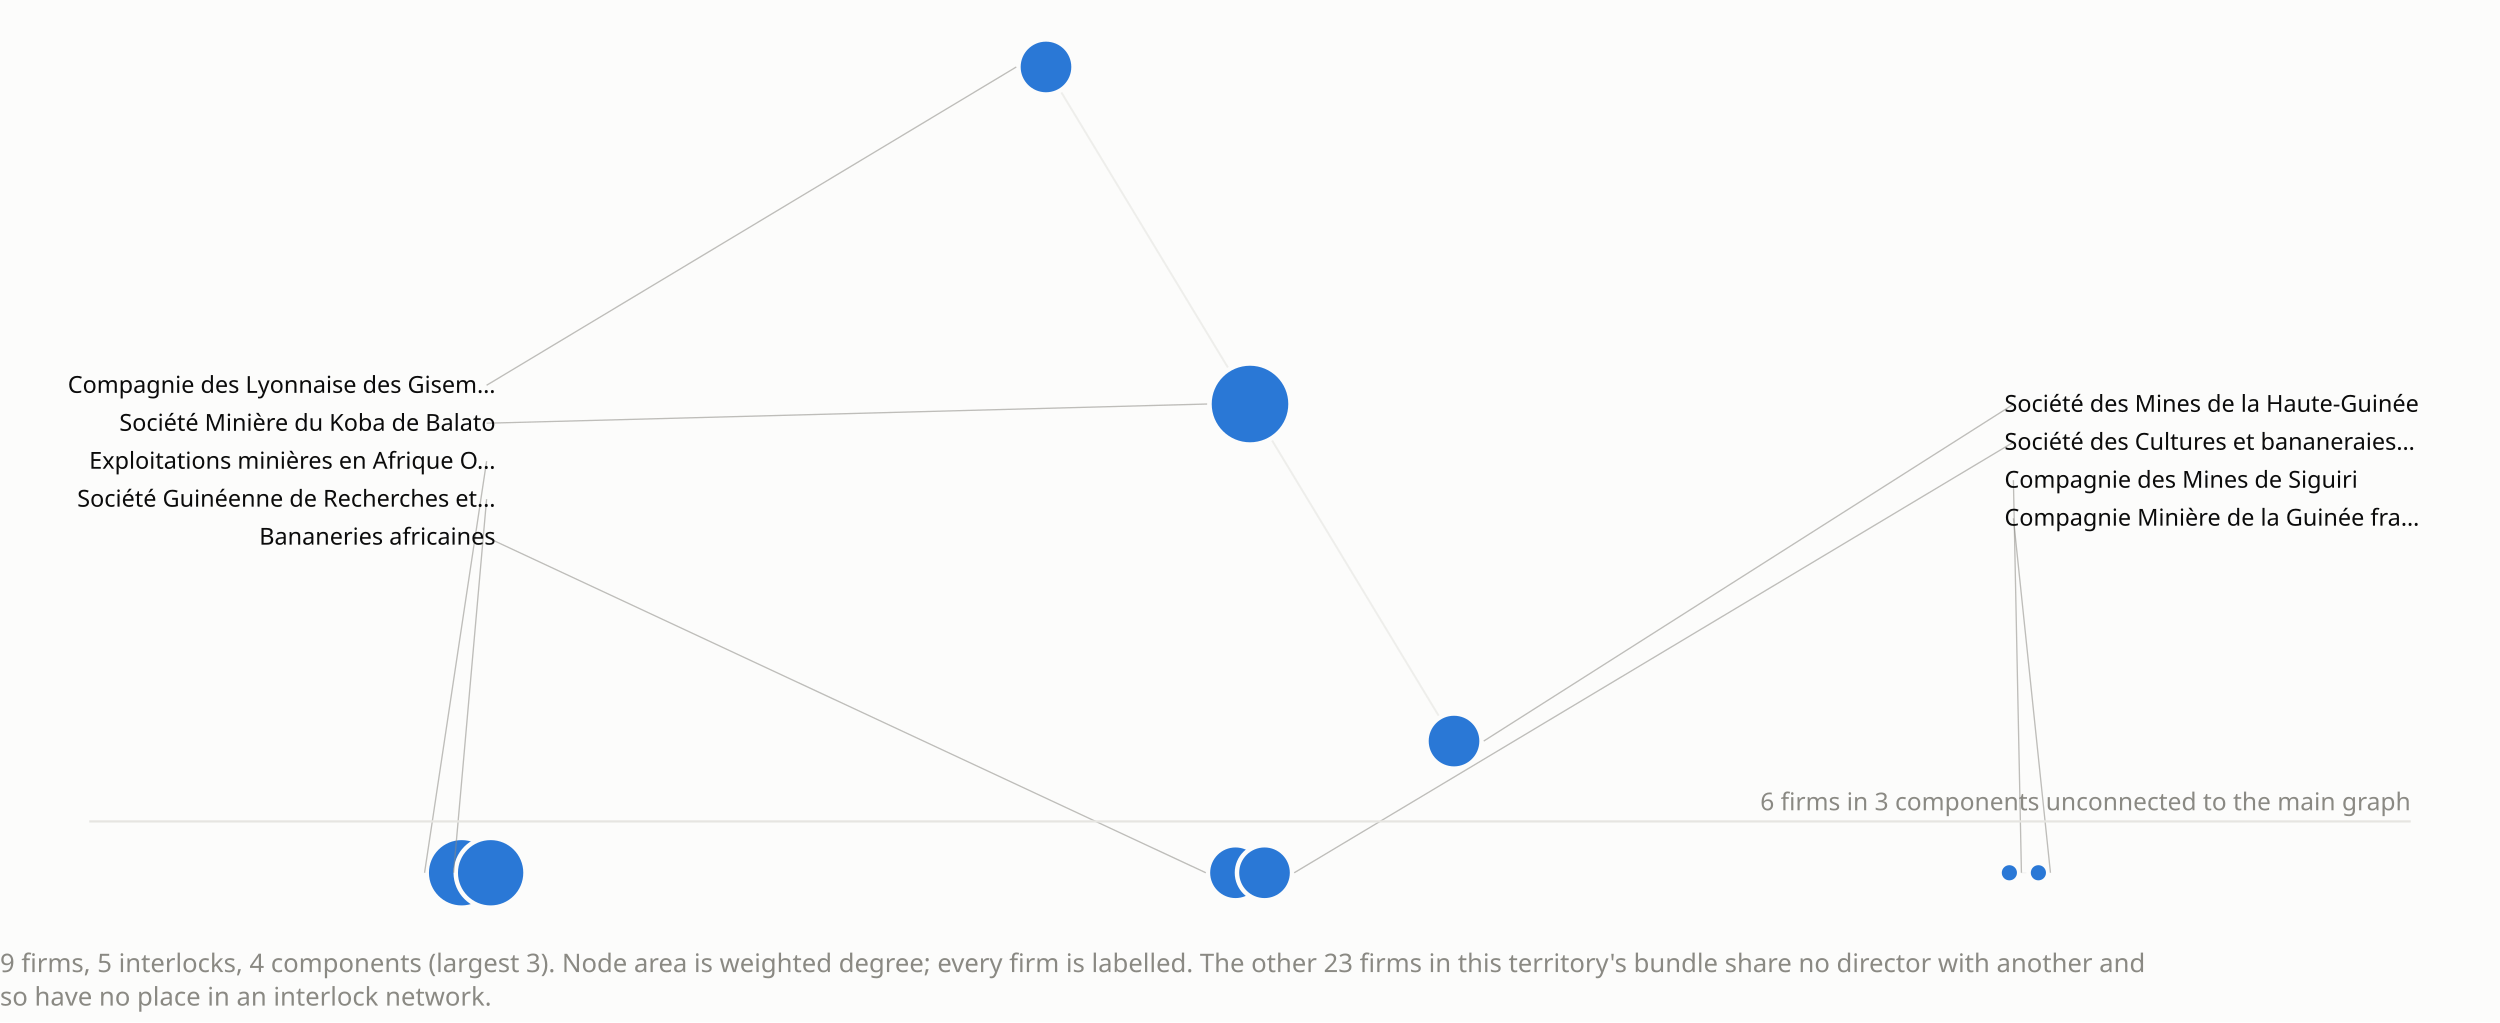
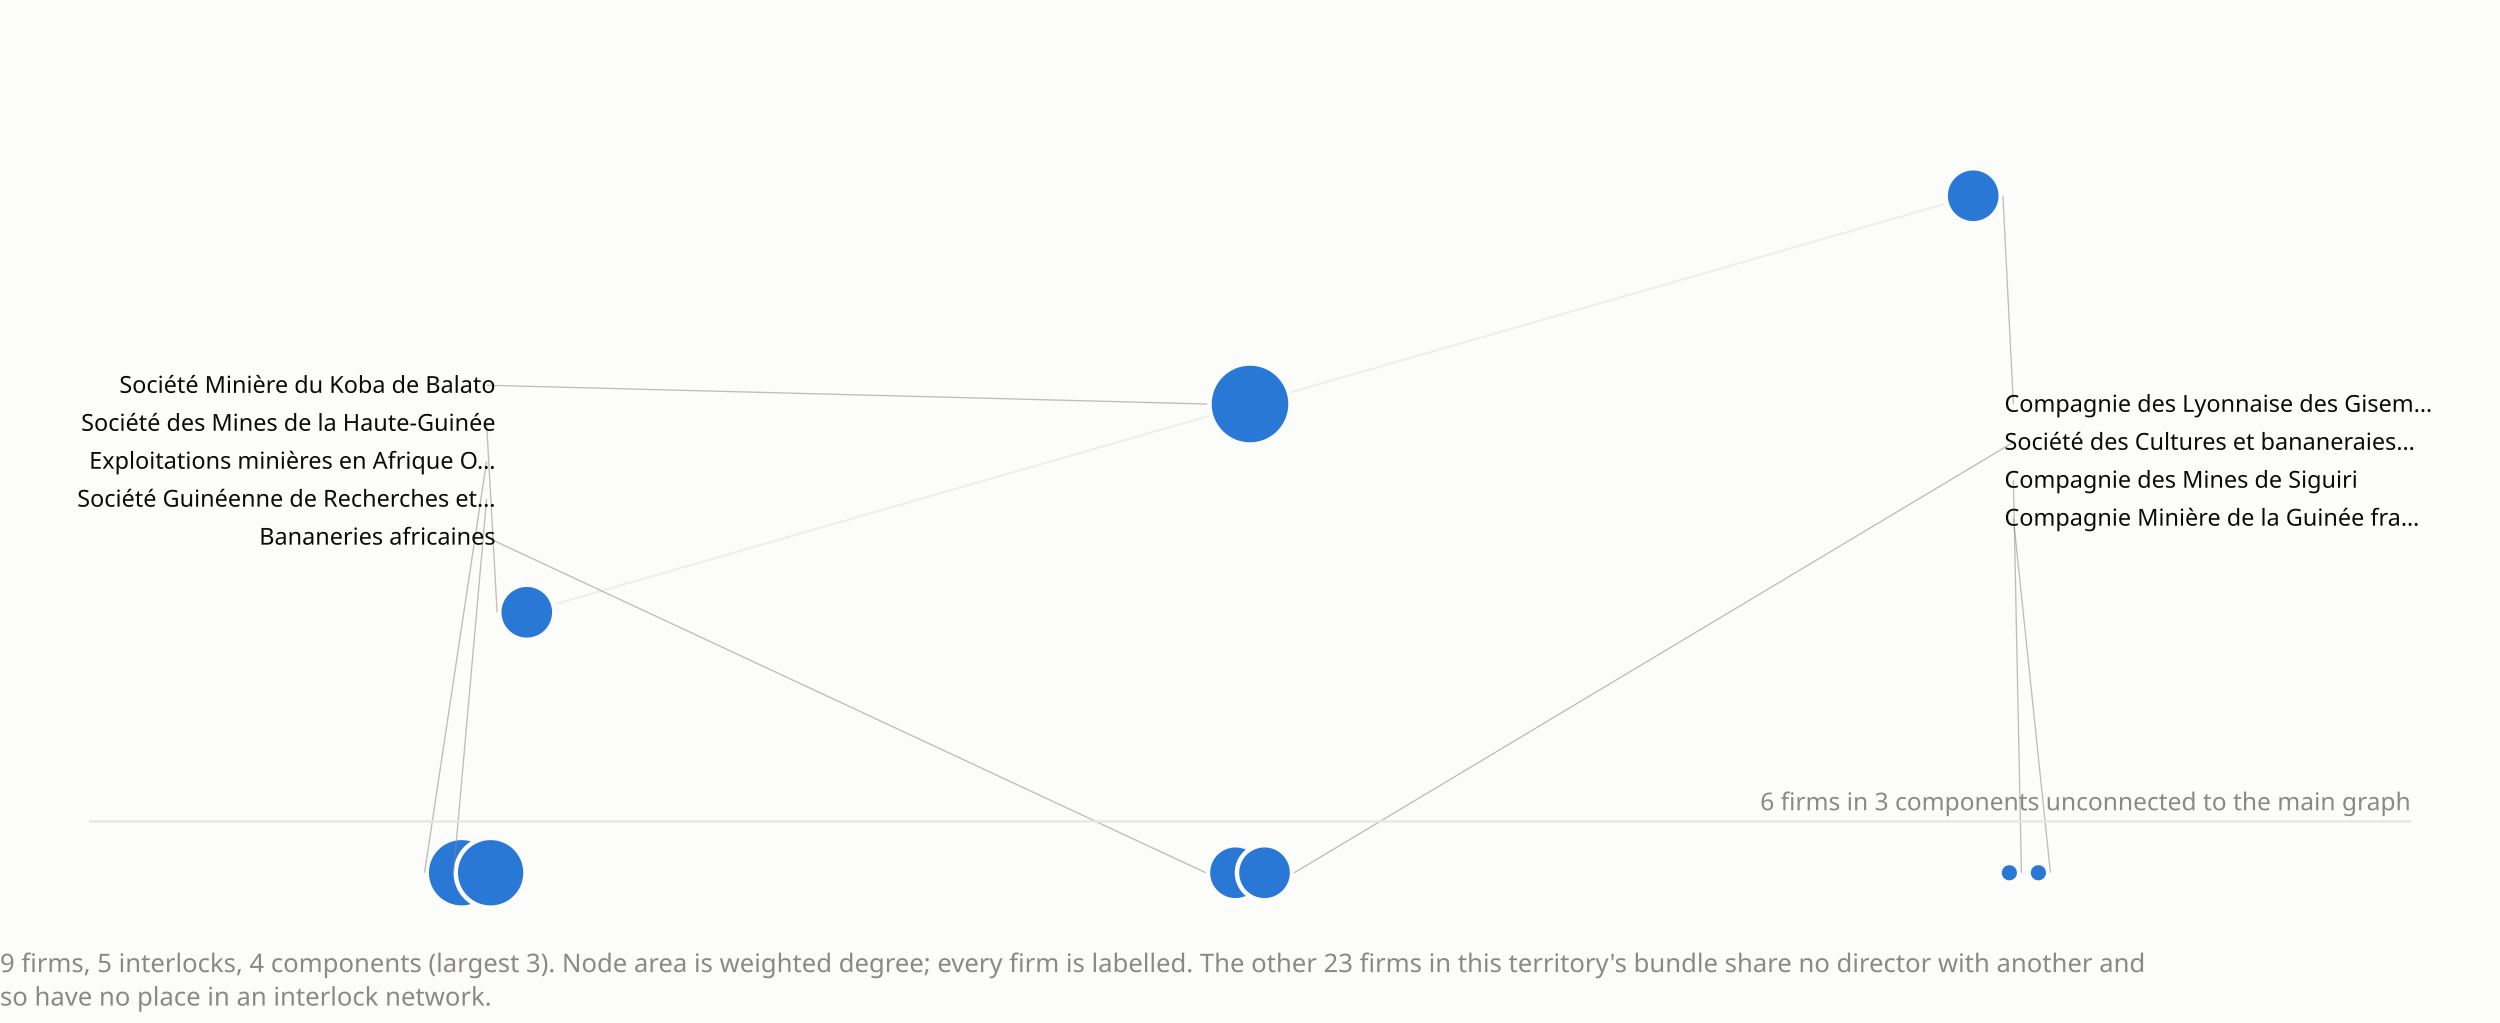
<svg xmlns="http://www.w3.org/2000/svg" viewBox="0 0 1120 458" width="1120" height="458" role="img" aria-label="Guinea (Conakry) interlock network">
  <rect width="1120" height="458" fill="#fcfcfb" />
  <g stroke="#c9c8c2" fill="none">
    <path d="M206.8 391.0L219.8 391.0" stroke-width="1.16" stroke-opacity="0.400" />
-     <path d="M553.5 391.0L566.5 391.0M468.6 30.0L560.0 181.0M560.0 181.0L651.4 332.0" stroke-width="0.88" stroke-opacity="0.280" />
+     <path d="M553.5 391.0L566.5 391.0M884.0 87.7L560.0 181.0M560.0 181.0L236.0 274.3" stroke-width="0.88" stroke-opacity="0.280" />
    <path d="M900.2 391.0L913.2 391.0" stroke-width="0.60" stroke-opacity="0.160" />
  </g>
  <g>
    <circle class="nd" data-id="exploitationsminieresafriqueoccidentale" cx="206.8" cy="391.0" r="15.63" fill="#2a78d6" stroke="#fcfcfb" stroke-width="2" />
    <circle class="nd" data-id="guineennerecherchesexploitationsminieres" cx="219.8" cy="391.0" r="15.63" fill="#2a78d6" stroke="#fcfcfb" stroke-width="2" />
    <circle class="nd" data-id="bananeriesafricaines" cx="553.5" cy="391.0" r="12.34" fill="#2a78d6" stroke="#fcfcfb" stroke-width="2" />
    <circle class="nd" data-id="culturesbananeraieskinsan" cx="566.5" cy="391.0" r="12.34" fill="#2a78d6" stroke="#fcfcfb" stroke-width="2" />
-     <circle class="nd" data-id="lyonnaisegisementsauriferesguinee" cx="468.6" cy="30.0" r="12.34" fill="#2a78d6" stroke="#fcfcfb" stroke-width="2" />
+     <circle class="nd" data-id="lyonnaisegisementsauriferesguinee" cx="884.0" cy="87.7" r="12.34" fill="#2a78d6" stroke="#fcfcfb" stroke-width="2" />
    <circle class="nd" data-id="minierekobabalato" cx="560.0" cy="181.0" r="18.15" fill="#2a78d6" stroke="#fcfcfb" stroke-width="2" />
-     <circle class="nd" data-id="mineshauteguinee" cx="651.4" cy="332.0" r="12.34" fill="#2a78d6" stroke="#fcfcfb" stroke-width="2" />
+     <circle class="nd" data-id="mineshauteguinee" cx="236.0" cy="274.3" r="12.34" fill="#2a78d6" stroke="#fcfcfb" stroke-width="2" />
    <circle class="nd" data-id="minessiguiri" cx="900.2" cy="391.0" r="4.40" fill="#2a78d6" stroke="#fcfcfb" stroke-width="2" />
    <circle class="nd" data-id="miniereguinee" cx="913.2" cy="391.0" r="4.40" fill="#2a78d6" stroke="#fcfcfb" stroke-width="2" />
  </g>
-   <line x1="218.0" y1="172.6" x2="455.3" y2="30.0" stroke="#8a8983" stroke-width="0.6" stroke-opacity="0.55" />
-   <line x1="218.0" y1="189.6" x2="540.8" y2="181.0" stroke="#8a8983" stroke-width="0.6" stroke-opacity="0.55" />
+   <line x1="218.0" y1="172.6" x2="540.8" y2="181.0" stroke="#8a8983" stroke-width="0.6" stroke-opacity="0.55" />
+   <line x1="218.0" y1="189.6" x2="222.7" y2="274.3" stroke="#8a8983" stroke-width="0.6" stroke-opacity="0.55" />
  <line x1="218.0" y1="206.6" x2="190.2" y2="391.0" stroke="#8a8983" stroke-width="0.6" stroke-opacity="0.55" />
  <line x1="218.0" y1="223.6" x2="203.2" y2="391.0" stroke="#8a8983" stroke-width="0.6" stroke-opacity="0.55" />
  <line x1="218.0" y1="240.7" x2="540.2" y2="391.0" stroke="#8a8983" stroke-width="0.6" stroke-opacity="0.55" />
-   <line x1="902.0" y1="181.1" x2="664.7" y2="332.0" stroke="#8a8983" stroke-width="0.6" stroke-opacity="0.55" />
+   <line x1="902.0" y1="181.1" x2="897.3" y2="87.7" stroke="#8a8983" stroke-width="0.6" stroke-opacity="0.55" />
  <line x1="902.0" y1="198.1" x2="579.8" y2="391.0" stroke="#8a8983" stroke-width="0.6" stroke-opacity="0.55" />
  <line x1="902.0" y1="215.1" x2="905.6" y2="391.0" stroke="#8a8983" stroke-width="0.6" stroke-opacity="0.55" />
  <line x1="902.0" y1="232.2" x2="918.6" y2="391.0" stroke="#8a8983" stroke-width="0.6" stroke-opacity="0.55" />
  <g font-size="10.5" font-family="ui-sans-serif,system-ui,sans-serif" fill="#0b0b0b">
-     <text x="222.0" y="176.0" text-anchor="end">Compagnie des Lyonnaise des Gisem…</text>
-     <text x="222.0" y="193.0" text-anchor="end">Société Minière du Koba de Balato</text>
+     <text x="222.0" y="176.0" text-anchor="end">Société Minière du Koba de Balato</text>
+     <text x="222.0" y="193.0" text-anchor="end">Société des Mines de la Haute-Guinée</text>
    <text x="222.0" y="210.0" text-anchor="end">Exploitations minières en Afrique O…</text>
    <text x="222.0" y="227.0" text-anchor="end">Société Guinéenne de Recherches et…</text>
    <text x="222.0" y="244.0" text-anchor="end">Bananeries africaines</text>
-     <text x="898.0" y="184.5" text-anchor="start">Société des Mines de la Haute-Guinée</text>
+     <text x="898.0" y="184.5" text-anchor="start">Compagnie des Lyonnaise des Gisem…</text>
    <text x="898.0" y="201.5" text-anchor="start">Société des Cultures et bananeraies…</text>
    <text x="898.0" y="218.5" text-anchor="start">Compagnie des Mines de Siguiri</text>
    <text x="898.0" y="235.5" text-anchor="start">Compagnie Minière de la Guinée fra…</text>
  </g>
  <line x1="40" y1="368" x2="1080" y2="368" stroke="#e6e5e1" stroke-width="1" />
  <text x="1080" y="363" text-anchor="end" font-size="11" font-family="ui-sans-serif,system-ui,sans-serif" fill="#8a8983">6 firms in 3 components unconnected to the main graph</text>
  <g font-size="11.5" font-family="ui-sans-serif,system-ui,sans-serif" fill="#8a8983">
    <text x="0" y="435.5">9 firms, 5 interlocks, 4 components (largest 3). Node area is weighted degree; every firm is labelled. The other 23 firms in this territory's bundle share no director with another and</text>
    <text x="0" y="450.5">so have no place in an interlock network.</text>
  </g>
</svg>
